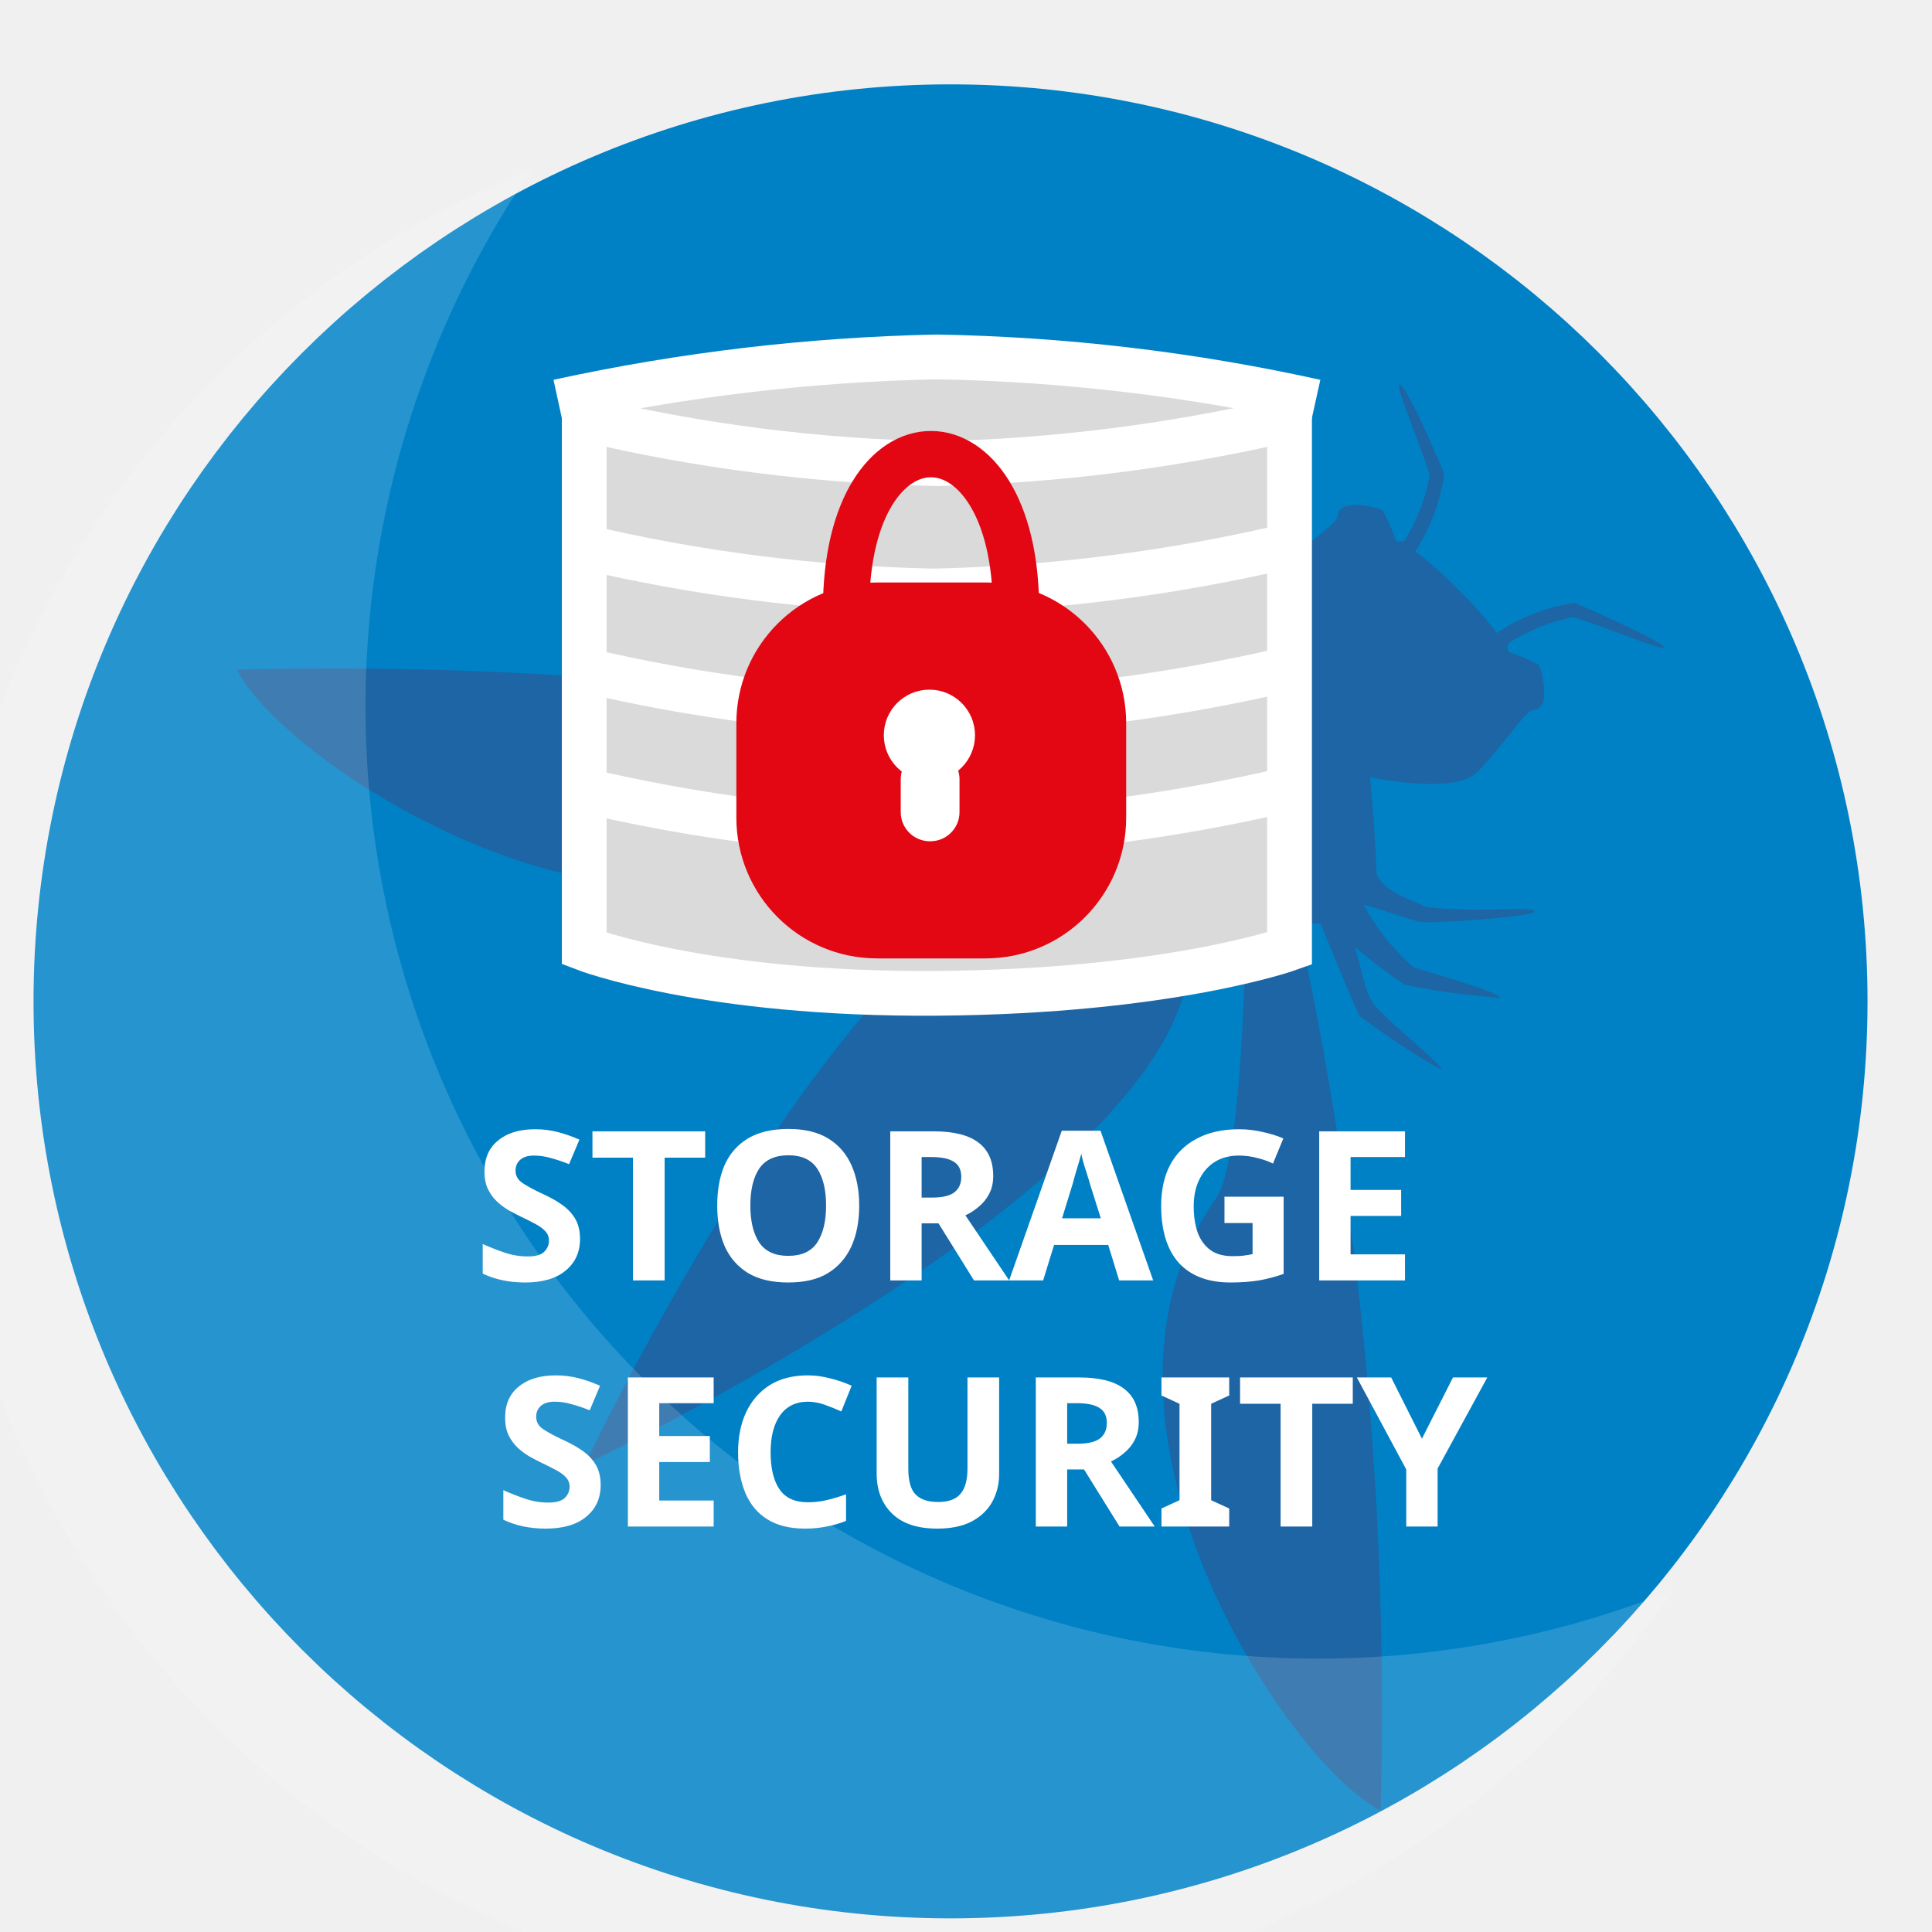
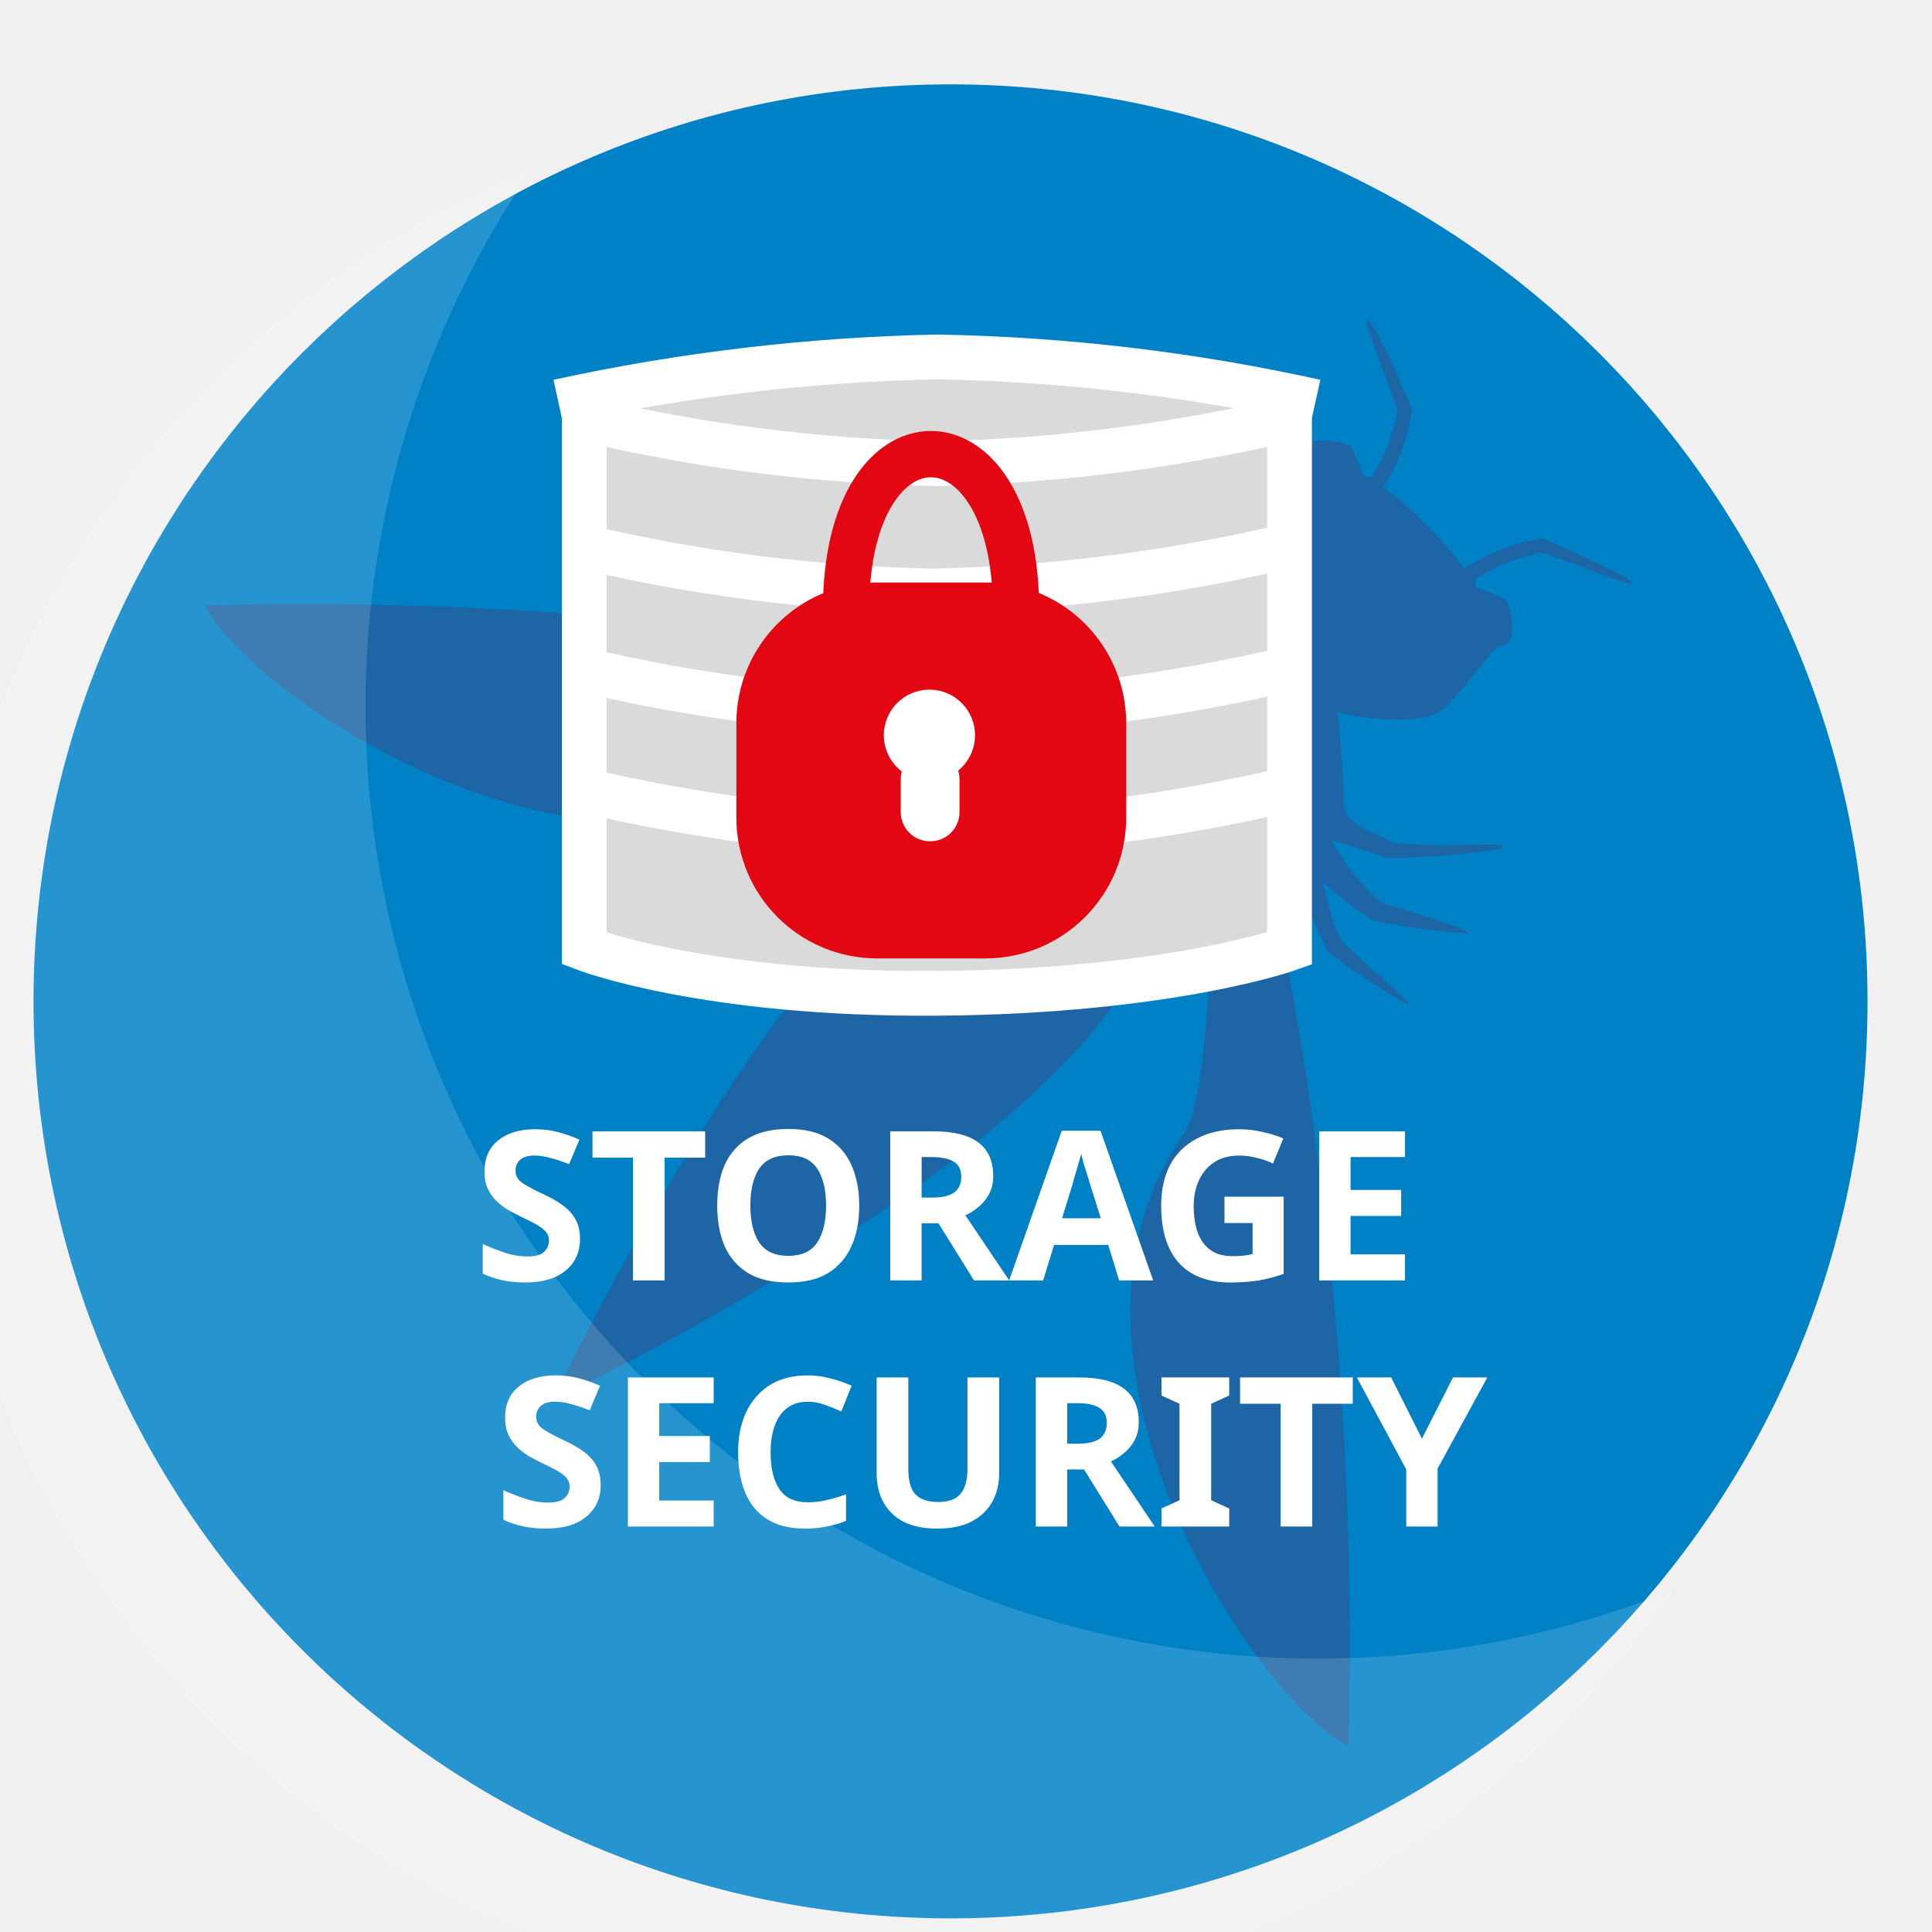
<svg xmlns="http://www.w3.org/2000/svg" viewBox="0 0 102.047 102.047" version="1.1" id="svg441" width="2.7cm" height="2.7cm">
  <defs id="defs393">
    <style id="style388">.cls-1,.cls-11{fill:none;}.cls-2{clip-path:url(#clip-path);}.cls-3{fill:#0081c5;stroke:#0081c5;stroke-width:10px;}.cls-10,.cls-11,.cls-12,.cls-13,.cls-3,.cls-9{stroke-miterlimit:10;}.cls-4{fill:#1d65a4;}.cls-12,.cls-13,.cls-5,.cls-7{fill:#fff;}.cls-5{opacity:0.15;}.cls-6{fill:#1d1d1b;}.cls-7{font-size:12px;font-family:Hind-Bold, Hind;font-weight:700;}.cls-8,.cls-9{fill:#dadada;}.cls-12,.cls-13,.cls-9{stroke:#fff;}.cls-9{stroke-width:2px;}.cls-10{fill:#e30613;}.cls-10,.cls-11{stroke:#e30613;}.cls-12{stroke-width:0.75px;}.cls-13{stroke-width:0.5px;}</style>
    <clipPath id="clip-path">
      <circle class="cls-1" cx="94.95" cy="42.69" r="41.1" id="circle390" style="fill:none" />
    </clipPath>
  </defs>
  <g id="Ebene_2" data-name="Ebene 2" transform="translate(0,14.10723)">
    <g id="Ebene_2-2" data-name="Ebene 2">
      <text id="text403" x="-53.156" y="3.827" />
      <text id="text405" x="-53.156" y="3.827" />
      <g id="g1195">
        <circle class="cls-3" cx="50.206" cy="38.784" r="42.526" id="circle397" style="fill:#0081c5;stroke:#0081c5;stroke-width:11.819px;stroke-miterlimit:10" />
-         <path class="cls-4" d="m 77.036,17.049 a 18.178,18.178 0 0 1 2.021,2.281 9.987,9.987 0 0 1 4.113,-1.596 c 2.364,1.028 4.728,2.139 4.728,2.364 0,0.225 -3.546,-1.265 -4.799,-1.607 a 9.645,9.645 0 0 0 -3.416,1.371 c -0.118,0.343 0,0.461 0,0.461 a 10.176,10.176 0 0 1 1.596,0.686 c 0.225,0.449 0.449,1.82 0.118,2.163 -0.118,0.118 -0.071,0.165 -0.461,0.236 -0.39,0.071 -1.667,2.021 -2.908,3.262 -1.241,1.241 -5.661,0.272 -5.661,0.272 0,0 0.26,2.577 0.343,5.141 0.449,0.816 1.028,1.028 2.624,1.714 2.86,0.343 5.614,-0.071 5.721,0.225 0.106,0.295 -5.555,0.674 -6.052,0.567 -0.496,-0.106 -1.714,-0.567 -2.978,-0.91 a 11.819,11.819 0 0 0 2.636,3.309 c 2.281,0.686 4.562,1.371 4.562,1.607 A 38.543,38.543 0 0 1 74.2,37.91 29.478,29.478 0 0 1 71.564,35.912 c 0.295,0.875 0.532,2.636 1.182,3.25 1.548,1.537 3.546,3.085 3.369,3.227 a 39.477,39.477 0 0 1 -4.314,-2.848 c -0.816,-1.785 -2.045,-4.87 -2.045,-4.87 h -1.182 a 197.183,197.183 0 0 1 4.35,46.852 C 67.994,79.053 55.939,60.863 64.259,49.15 65.654,47.2 65.808,34.967 65.808,34.967 A 9.337,9.337 0 0 1 63.101,33.785 3.321,3.321 0 0 1 62.309,33.891 c 5.236,12.02 -31.404,29.348 -31.404,29.348 0,0 17.221,-36.593 29.241,-31.345 a 3.333,3.333 0 0 1 0.106,-0.804 9.337,9.337 0 0 1 -1.182,-2.707 c 0,0 -12.209,0.154 -14.183,1.548 -11.713,8.274 -29.903,-3.735 -32.373,-8.664 a 197.915,197.915 0 0 1 46.864,4.385 v -1.182 c 0,0 -3.085,-1.241 -4.87,-2.057 a 39.477,39.477 0 0 1 -2.848,-4.314 c 0.142,-0.177 1.69,1.82 3.227,3.369 0.615,0.615 2.364,0.851 3.262,1.182 a 27.433,27.433 0 0 1 -2.009,-2.636 36.64,36.64 0 0 1 -0.721,-5.141 c 0.225,0 0.91,2.281 1.596,4.574 a 11.973,11.973 0 0 0 3.357,2.659 c -0.343,-1.265 -0.804,-2.364 -0.91,-2.967 -0.106,-0.603 0.272,-6.158 0.567,-6.052 0.295,0.106 -0.118,2.848 0.225,5.709 0.686,1.596 0.91,2.175 1.714,2.624 2.565,0.083 5.141,0.343 5.141,0.343 0,0 -0.957,-4.432 0.284,-5.661 1.241,-1.229 3.191,-2.518 3.25,-2.908 0.059,-0.39 0.118,-0.343 0.236,-0.449 0.343,-0.343 1.714,-0.118 2.163,0.106 a 10.697,10.697 0 0 1 0.686,1.596 c 0,0 0.118,0.118 0.461,0 a 9.645,9.645 0 0 0 1.324,-3.451 C 75.169,9.732 73.656,6.21 73.916,6.198 c 0.26,-0.012 1.359,2.281 2.364,4.728 a 9.928,9.928 0 0 1 -1.525,4.09 18.178,18.178 0 0 1 2.281,2.033 z" id="path399" style="fill:#1d65a4;stroke-width:1.182" />
+         <path class="cls-4" d="m 75.335,13.647 a 18.178,18.178 0 0 1 2.021,2.281 9.987,9.987 0 0 1 4.113,-1.596 c 2.364,1.028 4.728,2.139 4.728,2.364 0,0.225 -3.546,-1.265 -4.799,-1.607 a 9.645,9.645 0 0 0 -3.416,1.371 c -0.118,0.343 0,0.461 0,0.461 a 10.176,10.176 0 0 1 1.596,0.686 c 0.225,0.449 0.449,1.82 0.118,2.163 -0.118,0.118 -0.071,0.165 -0.461,0.236 -0.39,0.071 -1.667,2.021 -2.908,3.262 -1.241,1.241 -5.661,0.272 -5.661,0.272 0,0 0.26,2.577 0.343,5.141 0.449,0.816 1.028,1.028 2.624,1.714 2.86,0.343 5.614,-0.071 5.721,0.225 0.106,0.295 -5.555,0.674 -6.052,0.567 -0.496,-0.106 -1.714,-0.567 -2.978,-0.91 a 11.819,11.819 0 0 0 2.636,3.309 c 2.281,0.686 4.562,1.371 4.562,1.607 A 38.543,38.543 0 0 1 72.499,34.508 29.478,29.478 0 0 1 69.863,32.51 c 0.295,0.875 0.532,2.636 1.182,3.25 1.548,1.537 3.546,3.085 3.369,3.227 a 39.477,39.477 0 0 1 -4.314,-2.848 c -0.816,-1.785 -2.045,-4.87 -2.045,-4.87 h -1.182 a 197.183,197.183 0 0 1 4.35,46.852 C 66.293,75.651 54.238,57.461 62.558,45.748 63.953,43.798 64.107,31.565 64.107,31.565 A 9.337,9.337 0 0 1 61.4,30.383 3.321,3.321 0 0 1 60.608,30.489 c 5.236,12.02 -31.404,29.348 -31.404,29.348 0,0 17.221,-36.593 29.241,-31.345 a 3.333,3.333 0 0 1 0.106,-0.804 9.337,9.337 0 0 1 -1.182,-2.707 c 0,0 -12.209,0.154 -14.183,1.548 -11.713,8.274 -29.903,-3.735 -32.373,-8.664 a 197.915,197.915 0 0 1 46.864,4.385 v -1.182 c 0,0 -3.085,-1.241 -4.87,-2.057 a 39.477,39.477 0 0 1 -2.848,-4.314 c 0.142,-0.177 1.69,1.82 3.227,3.369 0.615,0.615 2.364,0.851 3.262,1.182 a 27.433,27.433 0 0 1 -2.009,-2.636 36.64,36.64 0 0 1 -0.721,-5.141 c 0.225,0 0.91,2.281 1.596,4.574 a 11.973,11.973 0 0 0 3.357,2.659 c -0.343,-1.265 -0.804,-2.364 -0.91,-2.967 -0.106,-0.603 0.272,-6.158 0.567,-6.052 0.295,0.106 -0.118,2.848 0.225,5.709 0.686,1.596 0.91,2.175 1.714,2.624 2.565,0.083 5.141,0.343 5.141,0.343 0,0 -0.957,-4.432 0.284,-5.661 1.241,-1.229 3.191,-2.518 3.25,-2.908 0.059,-0.39 0.118,-0.343 0.236,-0.449 0.343,-0.343 1.714,-0.118 2.163,0.106 a 10.697,10.697 0 0 1 0.686,1.596 c 0,0 0.118,0.118 0.461,0 a 9.645,9.645 0 0 0 1.324,-3.451 C 73.468,6.33 71.955,2.808 72.215,2.796 c 0.26,-0.012 1.359,2.281 2.364,4.728 a 9.928,9.928 0 0 1 -1.525,4.09 18.178,18.178 0 0 1 2.281,2.033 z" id="path399" style="fill:#1d65a4;stroke-width:1.182" />
        <path class="cls-5" d="M 69.614,73.498 A 50.28,50.28 0 0 1 28.104,-5.195 50.291,50.291 0 1 0 88.383,69.869 50.15,50.15 0 0 1 69.614,73.498 Z" id="path401" style="opacity:0.15;fill:#ffffff;stroke-width:1.182" />
        <text y="53.523" x="24.998" class="cls-7" id="text413" style="font-weight:700;font-size:11.031px;font-family:Hind-Bold, Hind;fill:#ffffff;stroke-width:1.182">STORAGE <tspan x="26.085" y="66.524" id="tspan411" style="font-size:11.031px;stroke-width:1.182">SECURITY</tspan>
        </text>
        <rect style="fill:#dadada;stroke-width:1.182" id="rect417" height="5.815" width="35.564" y="5.856" x="31.272" class="cls-8" />
        <path style="fill:#dadada;stroke:#ffffff;stroke-width:2.364px;stroke-miterlimit:10" id="path419" d="m 68.113,35.995 c 0,0 -6.3,2.269 -18.604,2.364 C 37.205,38.453 30.858,35.995 30.858,35.995 V 8.019 A 87.806,87.806 0 0 0 49.509,10.382 90.525,90.525 0 0 0 68.113,8.019 Z" class="cls-9" />
        <path style="fill:#dadada;stroke:#ffffff;stroke-width:2.364px;stroke-miterlimit:10" id="path421" d="M 30.692,14.744 A 87.842,87.842 0 0 0 49.355,17.108 90.678,90.678 0 0 0 67.959,14.744" class="cls-9" />
        <path style="fill:#dadada;stroke:#ffffff;stroke-width:2.364px;stroke-miterlimit:10" id="path423" d="M 30.692,21.244 A 87.842,87.842 0 0 0 49.355,23.608 90.678,90.678 0 0 0 67.959,21.244" class="cls-9" />
        <path style="fill:#dadada;stroke:#ffffff;stroke-width:2.364px;stroke-miterlimit:10" id="path425" d="M 30.692,27.603 A 87.842,87.842 0 0 0 49.355,29.967 90.678,90.678 0 0 0 67.959,27.603" class="cls-9" />
        <path style="fill:#dadada;stroke:#ffffff;stroke-width:2.364px;stroke-miterlimit:10" id="path427" d="M 69.484,7.108 A 100.725,100.725 0 0 0 49.462,4.745 104.081,104.081 0 0 0 29.487,7.108" class="cls-9" />
        <g id="g5565" transform="matrix(1.181937,0,0,1.181937,1.122155,-15.18461)">
          <rect class="cls-10" x="32.992" y="27.976" width="15.352" height="14.731" rx="5.255" ry="5.255" id="rect429" style="fill:#e30613;stroke:#e30613;stroke-width:2.069;stroke-miterlimit:10" />
          <path class="cls-11" d="m 36.861,28.142 c 0,-9.269 7.593,-9.228 7.593,0" id="path431" style="fill:none;stroke:#e30613;stroke-width:2.069;stroke-miterlimit:10" />
          <circle class="cls-12" cx="40.585" cy="33.769" r="1.262" id="circle435" style="fill:#ffffff;stroke:#ffffff;stroke-width:1.552px;stroke-miterlimit:10" />
          <rect class="cls-13" x="39.82" y="34.949" width="1.593" height="3.041" rx="0.786" ry="0.786" id="rect437" style="fill:#ffffff;stroke:#ffffff;stroke-width:1.034px;stroke-miterlimit:10" />
        </g>
      </g>
    </g>
  </g>
</svg>
